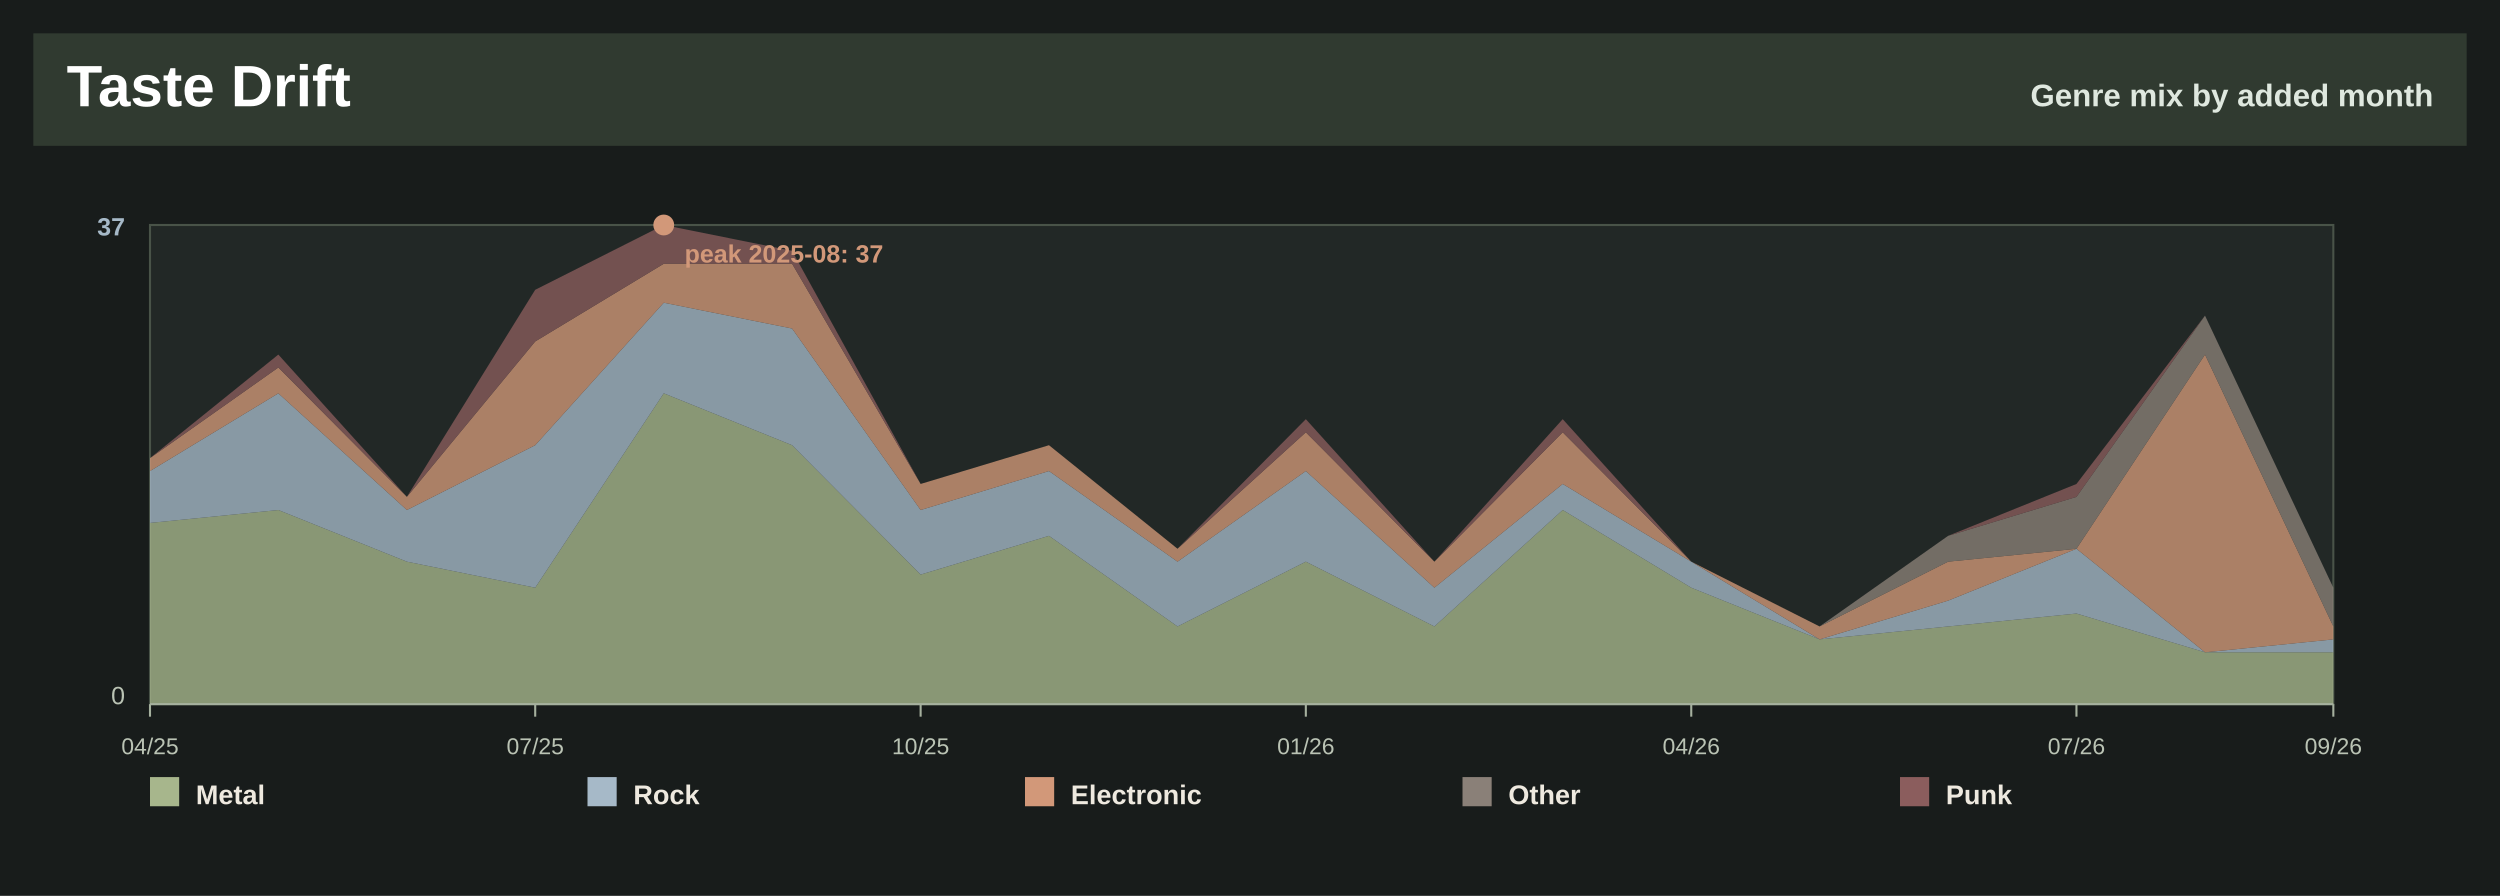
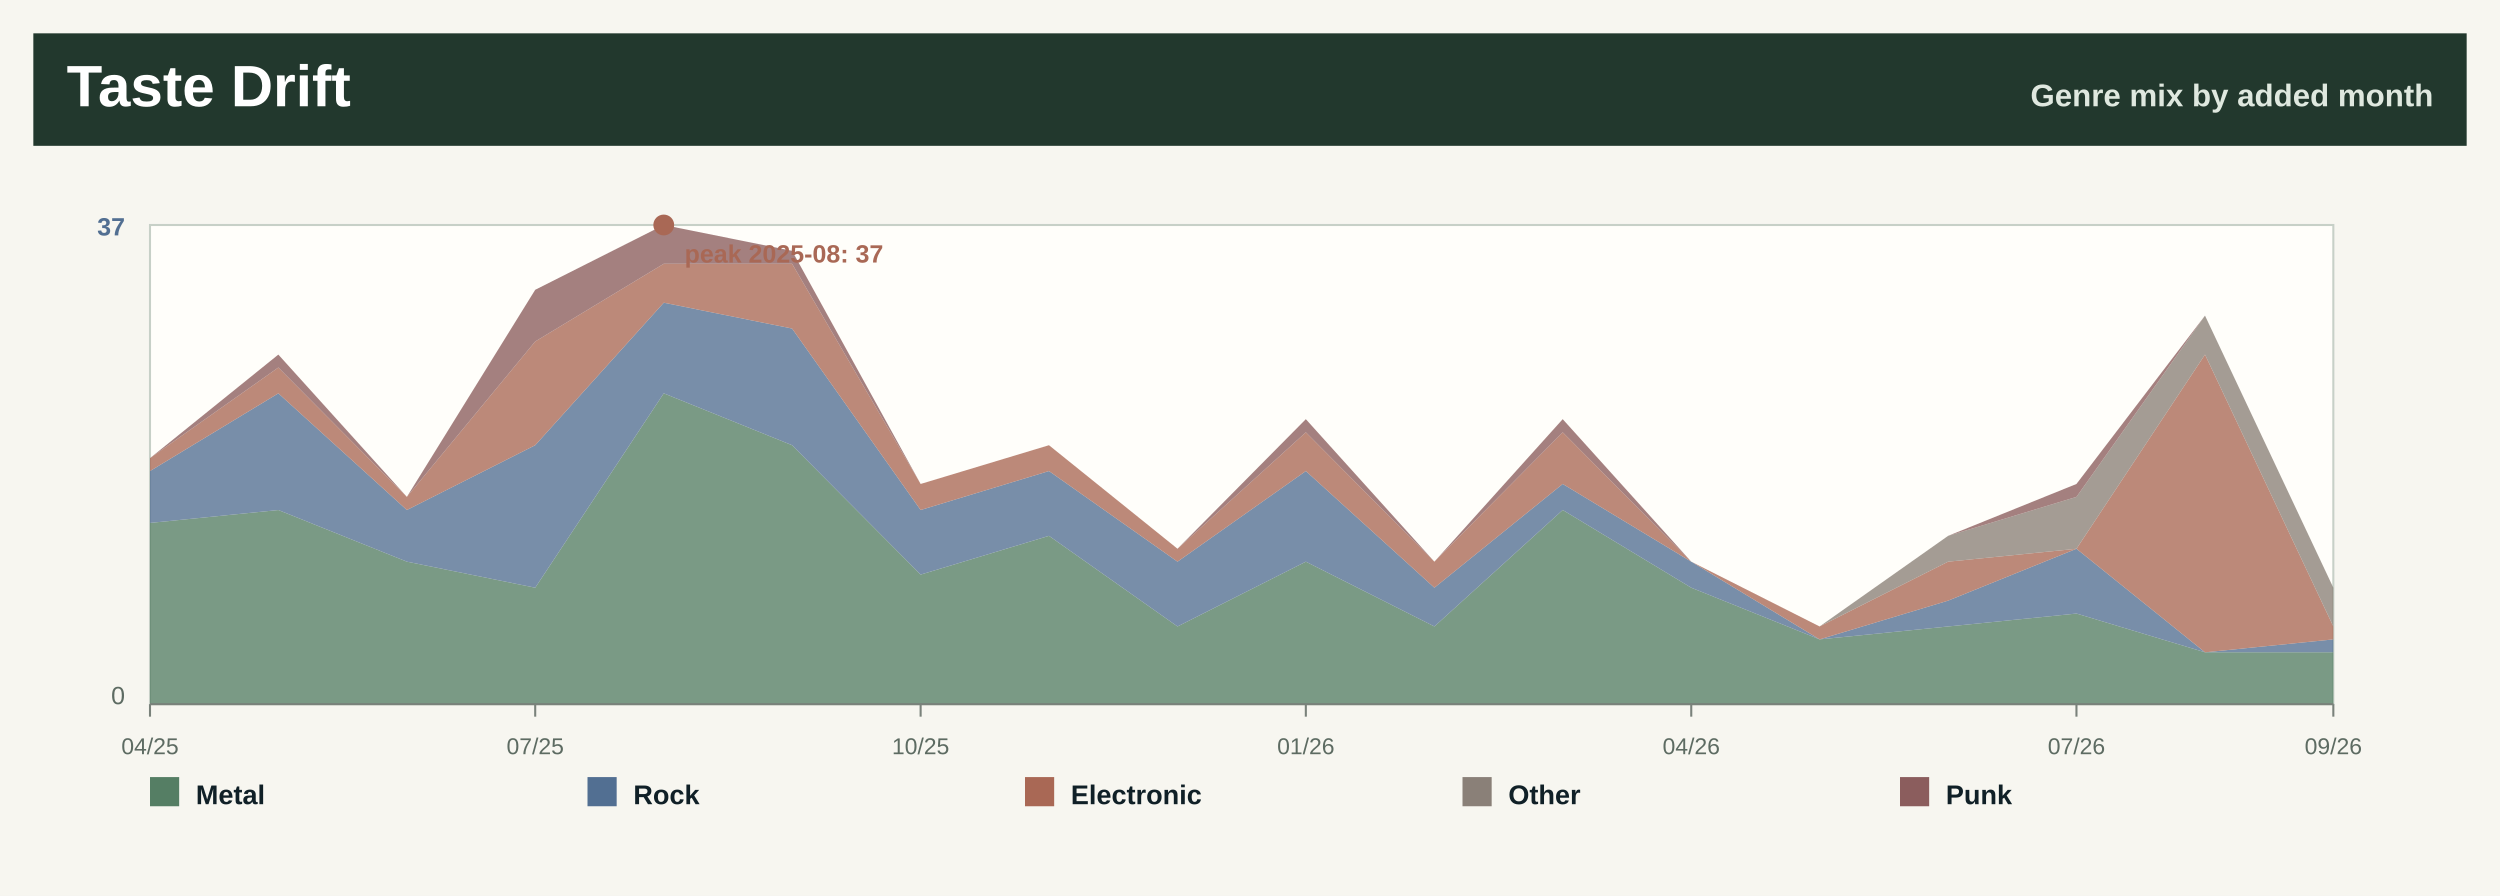
<svg xmlns="http://www.w3.org/2000/svg" width="1200" height="430" viewBox="0 0 1200 430" role="img" aria-label="Taste drift by month">
-   <rect width="1200" height="430" fill="#181c1b" />
-   <rect x="16" y="16" width="1168" height="54" fill="#303a30" />
+   <rect width="1200" height="430" fill="#f7f6f0" />
+   <rect x="16" y="16" width="1168" height="54" fill="#22382d" />
  <text x="32.0" y="51.0" font-family="Segoe UI, Arial, sans-serif" font-size="28" font-weight="800" fill="#ffffff" text-anchor="start">Taste Drift</text>
  <text x="1168.0" y="51.0" font-family="Segoe UI, Arial, sans-serif" font-size="15" font-weight="800" fill="#dfe8df" text-anchor="end">Genre mix by added month</text>
-   <rect x="72" y="108" width="1048" height="230" fill="#222826" stroke="#495348" />
-   <polygon points="72.0,251.0 133.6,244.8 195.3,269.6 256.9,282.1 318.6,188.8 380.2,213.7 441.9,275.8 503.5,257.2 565.2,300.7 626.8,269.6 688.5,300.7 750.1,244.8 811.8,282.1 873.4,306.9 935.1,300.7 996.7,294.5 1058.4,313.1 1120.0,313.1 1120.0,338.0 1058.4,338.0 996.7,338.0 935.1,338.0 873.4,338.0 811.8,338.0 750.1,338.0 688.5,338.0 626.8,338.0 565.2,338.0 503.5,338.0 441.9,338.0 380.2,338.0 318.6,338.0 256.9,338.0 195.3,338.0 133.6,338.0 72.0,338.0" fill="#a7b68c" fill-opacity="0.78" />
-   <polygon points="72.0,226.1 133.6,188.8 195.3,244.8 256.9,213.7 318.6,145.3 380.2,157.7 441.9,244.8 503.5,226.1 565.2,269.6 626.8,226.1 688.5,282.1 750.1,232.3 811.8,269.6 873.4,306.9 935.1,288.3 996.7,263.4 1058.4,313.1 1120.0,306.9 1120.0,313.1 1058.4,313.1 996.7,294.5 935.1,300.7 873.4,306.9 811.8,282.1 750.1,244.8 688.5,300.7 626.8,269.6 565.2,300.7 503.5,257.2 441.9,275.8 380.2,213.7 318.6,188.8 256.9,282.1 195.3,269.6 133.6,244.8 72.0,251.0" fill="#a6b9c8" fill-opacity="0.78" />
-   <polygon points="72.0,219.9 133.6,176.4 195.3,238.5 256.9,163.9 318.6,126.6 380.2,126.6 441.9,232.3 503.5,213.7 565.2,263.4 626.8,207.5 688.5,269.6 750.1,207.5 811.8,269.6 873.4,300.7 935.1,269.6 996.7,263.4 1058.4,170.2 1120.0,300.7 1120.0,306.9 1058.4,313.1 996.7,263.4 935.1,288.3 873.4,306.9 811.8,269.6 750.1,232.3 688.5,282.1 626.8,226.1 565.2,269.6 503.5,226.1 441.9,244.8 380.2,157.7 318.6,145.3 256.9,213.7 195.3,244.8 133.6,188.8 72.0,226.1" fill="#d29879" fill-opacity="0.78" />
+   <rect x="72" y="108" width="1048" height="230" fill="#fffefa" stroke="#c7d0c7" />
+   <polygon points="72.0,251.0 133.6,244.8 195.3,269.6 256.9,282.1 318.6,188.8 380.2,213.7 441.9,275.8 503.5,257.2 565.2,300.7 626.8,269.6 688.5,300.7 750.1,244.8 811.8,282.1 873.4,306.9 935.1,300.7 996.7,294.5 1058.4,313.1 1120.0,313.1 1120.0,338.0 1058.4,338.0 996.7,338.0 935.1,338.0 873.4,338.0 811.8,338.0 750.1,338.0 688.5,338.0 626.8,338.0 565.2,338.0 503.5,338.0 441.9,338.0 380.2,338.0 318.6,338.0 256.9,338.0 195.3,338.0 133.6,338.0 72.0,338.0" fill="#557e64" fill-opacity="0.78" />
+   <polygon points="72.0,226.1 133.6,188.8 195.3,244.8 256.9,213.7 318.6,145.3 380.2,157.7 441.9,244.8 503.5,226.1 565.2,269.6 626.8,226.1 688.5,282.1 750.1,232.3 811.8,269.6 873.4,306.9 935.1,288.3 996.7,263.4 1058.4,313.1 1120.0,306.9 1120.0,313.1 1058.4,313.1 996.7,294.5 935.1,300.7 873.4,306.9 811.8,282.1 750.1,244.8 688.5,300.7 626.8,269.6 565.2,300.7 503.5,257.2 441.9,275.8 380.2,213.7 318.6,188.8 256.9,282.1 195.3,269.6 133.6,244.8 72.0,251.0" fill="#526f92" fill-opacity="0.78" />
+   <polygon points="72.0,219.9 133.6,176.4 195.3,238.5 256.9,163.9 318.6,126.6 380.2,126.6 441.9,232.3 503.5,213.7 565.2,263.4 626.8,207.5 688.5,269.6 750.1,207.5 811.8,269.6 873.4,300.7 935.1,269.6 996.7,263.4 1058.4,170.2 1120.0,300.7 1120.0,306.9 1058.4,313.1 996.7,263.4 935.1,288.3 873.4,306.9 811.8,269.6 750.1,232.3 688.5,282.1 626.8,226.1 565.2,269.6 503.5,226.1 441.9,244.8 380.2,157.7 318.6,145.3 256.9,213.7 195.3,244.8 133.6,188.8 72.0,226.1" fill="#a96855" fill-opacity="0.78" />
  <polygon points="72.0,219.9 133.6,176.4 195.3,238.5 256.9,163.9 318.6,126.6 380.2,126.6 441.9,232.3 503.5,213.7 565.2,263.4 626.8,207.5 688.5,269.6 750.1,207.5 811.8,269.6 873.4,300.7 935.1,257.2 996.7,238.5 1058.4,151.5 1120.0,282.1 1120.0,300.7 1058.4,170.2 996.7,263.4 935.1,269.6 873.4,300.7 811.8,269.6 750.1,207.5 688.5,269.6 626.8,207.5 565.2,263.4 503.5,213.7 441.9,232.3 380.2,126.6 318.6,126.6 256.9,163.9 195.3,238.5 133.6,176.4 72.0,219.9" fill="#8a8078" fill-opacity="0.78" />
  <polygon points="72.0,219.9 133.6,170.2 195.3,238.5 256.9,139.1 318.6,108.0 380.2,120.4 441.9,232.3 503.5,213.7 565.2,263.4 626.8,201.2 688.5,269.6 750.1,201.2 811.8,269.6 873.4,300.7 935.1,257.2 996.7,232.3 1058.4,151.5 1120.0,282.1 1120.0,282.1 1058.4,151.5 996.7,238.5 935.1,257.2 873.4,300.7 811.8,269.6 750.1,207.5 688.5,269.6 626.8,207.5 565.2,263.4 503.5,213.7 441.9,232.3 380.2,126.6 318.6,126.6 256.9,163.9 195.3,238.5 133.6,176.4 72.0,219.9" fill="#8b5d5d" fill-opacity="0.78" />
-   <line x1="72.0" y1="338" x2="72.0" y2="344" stroke="#a5b09e" />
-   <text x="72.0" y="362.0" font-family="Segoe UI, Arial, sans-serif" font-size="11" font-weight="400" fill="#bac3b4" text-anchor="middle">04/25</text>
-   <line x1="256.9" y1="338" x2="256.9" y2="344" stroke="#a5b09e" />
-   <text x="256.9" y="362.0" font-family="Segoe UI, Arial, sans-serif" font-size="11" font-weight="400" fill="#bac3b4" text-anchor="middle">07/25</text>
-   <line x1="441.9" y1="338" x2="441.9" y2="344" stroke="#a5b09e" />
-   <text x="441.9" y="362.0" font-family="Segoe UI, Arial, sans-serif" font-size="11" font-weight="400" fill="#bac3b4" text-anchor="middle">10/25</text>
-   <line x1="626.8" y1="338" x2="626.8" y2="344" stroke="#a5b09e" />
-   <text x="626.8" y="362.0" font-family="Segoe UI, Arial, sans-serif" font-size="11" font-weight="400" fill="#bac3b4" text-anchor="middle">01/26</text>
-   <line x1="811.8" y1="338" x2="811.8" y2="344" stroke="#a5b09e" />
-   <text x="811.8" y="362.0" font-family="Segoe UI, Arial, sans-serif" font-size="11" font-weight="400" fill="#bac3b4" text-anchor="middle">04/26</text>
-   <line x1="996.7" y1="338" x2="996.7" y2="344" stroke="#a5b09e" />
-   <text x="996.7" y="362.0" font-family="Segoe UI, Arial, sans-serif" font-size="11" font-weight="400" fill="#bac3b4" text-anchor="middle">07/26</text>
-   <line x1="1120.0" y1="338" x2="1120.0" y2="344" stroke="#a5b09e" />
-   <text x="1120.0" y="362.0" font-family="Segoe UI, Arial, sans-serif" font-size="11" font-weight="400" fill="#bac3b4" text-anchor="middle">09/26</text>
-   <text x="60.0" y="113.0" font-family="Segoe UI, Arial, sans-serif" font-size="12" font-weight="800" fill="#a6b9c8" text-anchor="end">37</text>
-   <text x="60.0" y="338.0" font-family="Segoe UI, Arial, sans-serif" font-size="12" font-weight="400" fill="#bac3b4" text-anchor="end">0</text>
-   <line x1="72" y1="338" x2="1120" y2="338" stroke="#a5b09e" />
-   <circle cx="318.6" cy="108.0" r="5" fill="#d29879" />
-   <text x="328.6" y="126.0" font-family="Segoe UI, Arial, sans-serif" font-size="12" font-weight="800" fill="#d29879" text-anchor="start">peak 2025-08: 37</text>
-   <rect x="72.0" y="373" width="14" height="14" fill="#a7b68c" />
-   <text x="94.0" y="386.0" font-family="Segoe UI, Arial, sans-serif" font-size="13" font-weight="800" fill="#eee9df" text-anchor="start">Metal</text>
-   <rect x="282.0" y="373" width="14" height="14" fill="#a6b9c8" />
-   <text x="304.0" y="386.0" font-family="Segoe UI, Arial, sans-serif" font-size="13" font-weight="800" fill="#eee9df" text-anchor="start">Rock</text>
-   <rect x="492.0" y="373" width="14" height="14" fill="#d29879" />
-   <text x="514.0" y="386.0" font-family="Segoe UI, Arial, sans-serif" font-size="13" font-weight="800" fill="#eee9df" text-anchor="start">Electronic</text>
+   <line x1="72.0" y1="338" x2="72.0" y2="344" stroke="#7a827b" />
+   <text x="72.0" y="362.0" font-family="Segoe UI, Arial, sans-serif" font-size="11" font-weight="400" fill="#5d6b62" text-anchor="middle">04/25</text>
+   <line x1="256.9" y1="338" x2="256.9" y2="344" stroke="#7a827b" />
+   <text x="256.9" y="362.0" font-family="Segoe UI, Arial, sans-serif" font-size="11" font-weight="400" fill="#5d6b62" text-anchor="middle">07/25</text>
+   <line x1="441.9" y1="338" x2="441.9" y2="344" stroke="#7a827b" />
+   <text x="441.9" y="362.0" font-family="Segoe UI, Arial, sans-serif" font-size="11" font-weight="400" fill="#5d6b62" text-anchor="middle">10/25</text>
+   <line x1="626.8" y1="338" x2="626.8" y2="344" stroke="#7a827b" />
+   <text x="626.8" y="362.0" font-family="Segoe UI, Arial, sans-serif" font-size="11" font-weight="400" fill="#5d6b62" text-anchor="middle">01/26</text>
+   <line x1="811.8" y1="338" x2="811.8" y2="344" stroke="#7a827b" />
+   <text x="811.8" y="362.0" font-family="Segoe UI, Arial, sans-serif" font-size="11" font-weight="400" fill="#5d6b62" text-anchor="middle">04/26</text>
+   <line x1="996.7" y1="338" x2="996.7" y2="344" stroke="#7a827b" />
+   <text x="996.7" y="362.0" font-family="Segoe UI, Arial, sans-serif" font-size="11" font-weight="400" fill="#5d6b62" text-anchor="middle">07/26</text>
+   <line x1="1120.0" y1="338" x2="1120.0" y2="344" stroke="#7a827b" />
+   <text x="1120.0" y="362.0" font-family="Segoe UI, Arial, sans-serif" font-size="11" font-weight="400" fill="#5d6b62" text-anchor="middle">09/26</text>
+   <text x="60.0" y="113.0" font-family="Segoe UI, Arial, sans-serif" font-size="12" font-weight="800" fill="#526f92" text-anchor="end">37</text>
+   <text x="60.0" y="338.0" font-family="Segoe UI, Arial, sans-serif" font-size="12" font-weight="400" fill="#5d6b62" text-anchor="end">0</text>
+   <line x1="72" y1="338" x2="1120" y2="338" stroke="#7a827b" />
+   <circle cx="318.6" cy="108.0" r="5" fill="#a96855" />
+   <text x="328.6" y="126.0" font-family="Segoe UI, Arial, sans-serif" font-size="12" font-weight="800" fill="#a96855" text-anchor="start">peak 2025-08: 37</text>
+   <rect x="72.0" y="373" width="14" height="14" fill="#557e64" />
+   <text x="94.0" y="386.0" font-family="Segoe UI, Arial, sans-serif" font-size="13" font-weight="800" fill="#102027" text-anchor="start">Metal</text>
+   <rect x="282.0" y="373" width="14" height="14" fill="#526f92" />
+   <text x="304.0" y="386.0" font-family="Segoe UI, Arial, sans-serif" font-size="13" font-weight="800" fill="#102027" text-anchor="start">Rock</text>
+   <rect x="492.0" y="373" width="14" height="14" fill="#a96855" />
+   <text x="514.0" y="386.0" font-family="Segoe UI, Arial, sans-serif" font-size="13" font-weight="800" fill="#102027" text-anchor="start">Electronic</text>
  <rect x="702.0" y="373" width="14" height="14" fill="#8a8078" />
-   <text x="724.0" y="386.0" font-family="Segoe UI, Arial, sans-serif" font-size="13" font-weight="800" fill="#eee9df" text-anchor="start">Other</text>
+   <text x="724.0" y="386.0" font-family="Segoe UI, Arial, sans-serif" font-size="13" font-weight="800" fill="#102027" text-anchor="start">Other</text>
  <rect x="912.0" y="373" width="14" height="14" fill="#8b5d5d" />
-   <text x="934.0" y="386.0" font-family="Segoe UI, Arial, sans-serif" font-size="13" font-weight="800" fill="#eee9df" text-anchor="start">Punk</text>
+   <text x="934.0" y="386.0" font-family="Segoe UI, Arial, sans-serif" font-size="13" font-weight="800" fill="#102027" text-anchor="start">Punk</text>
</svg>
